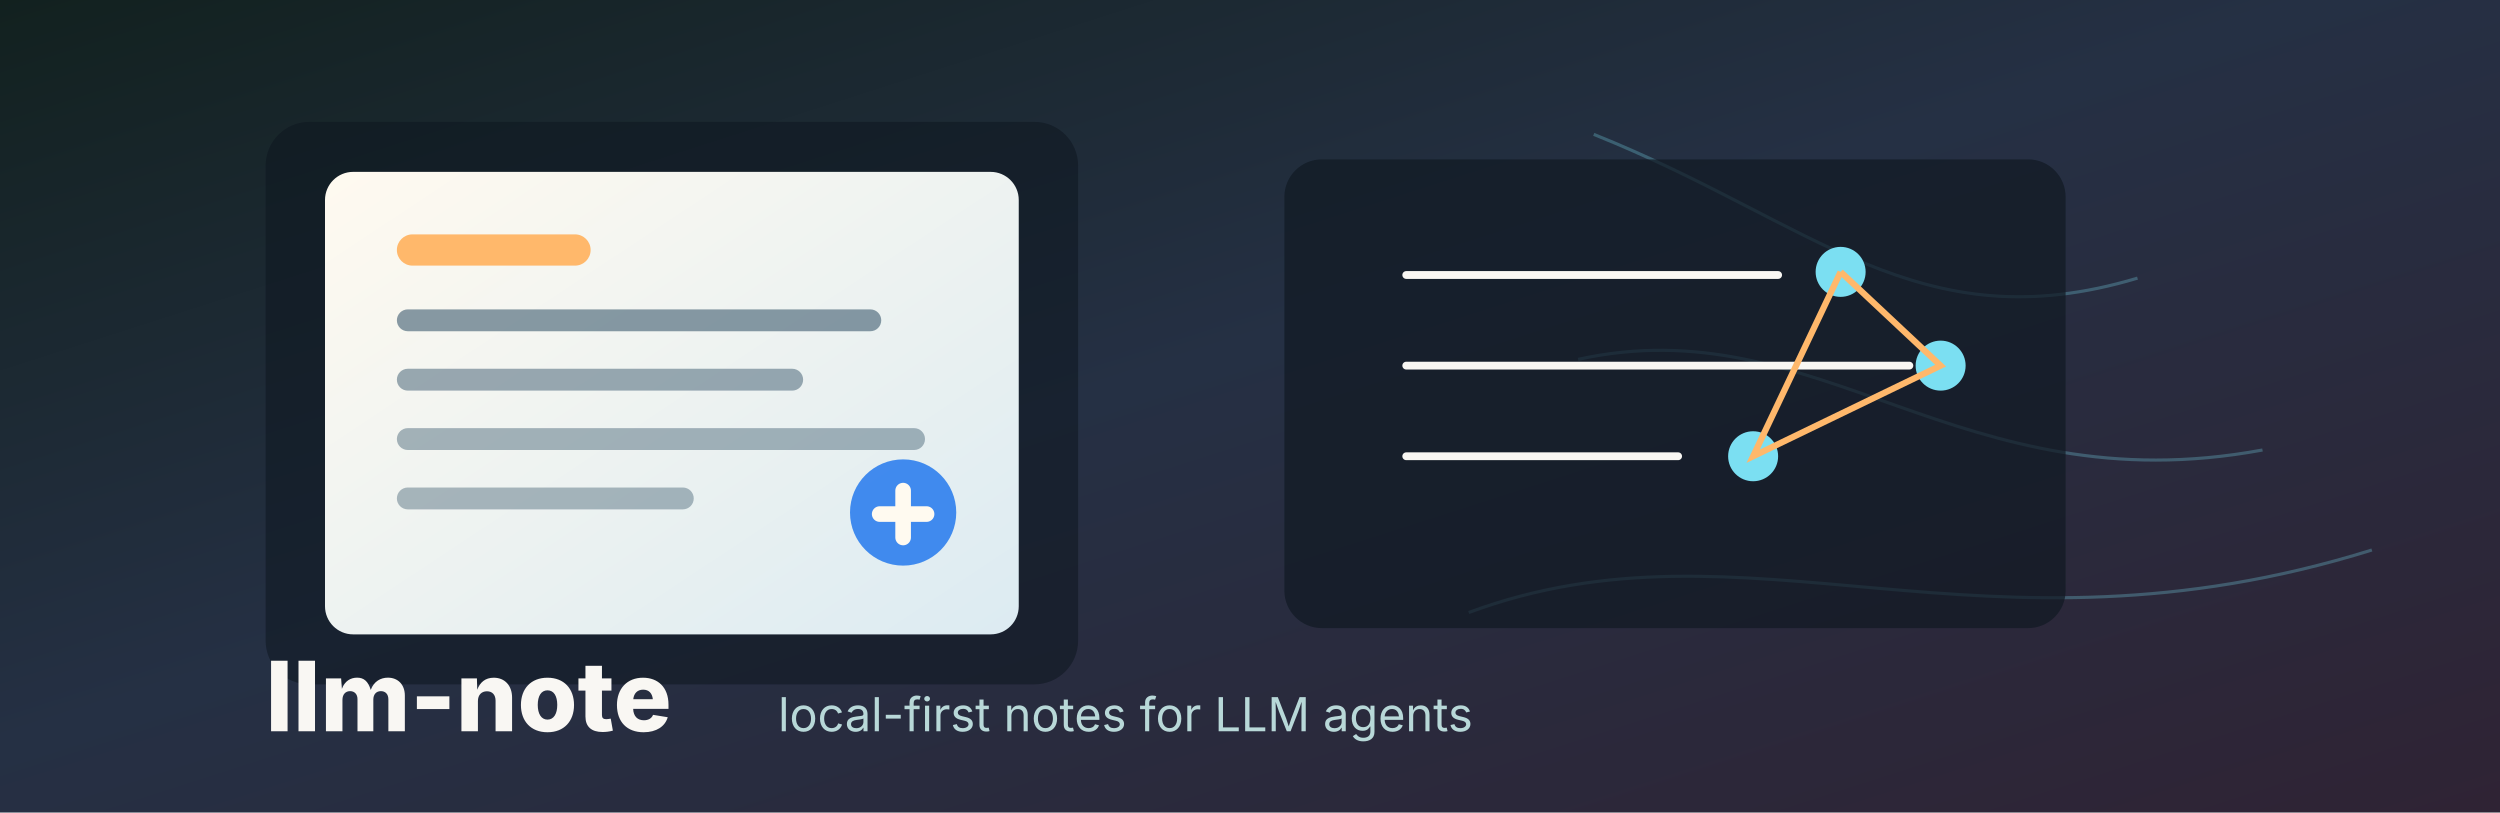
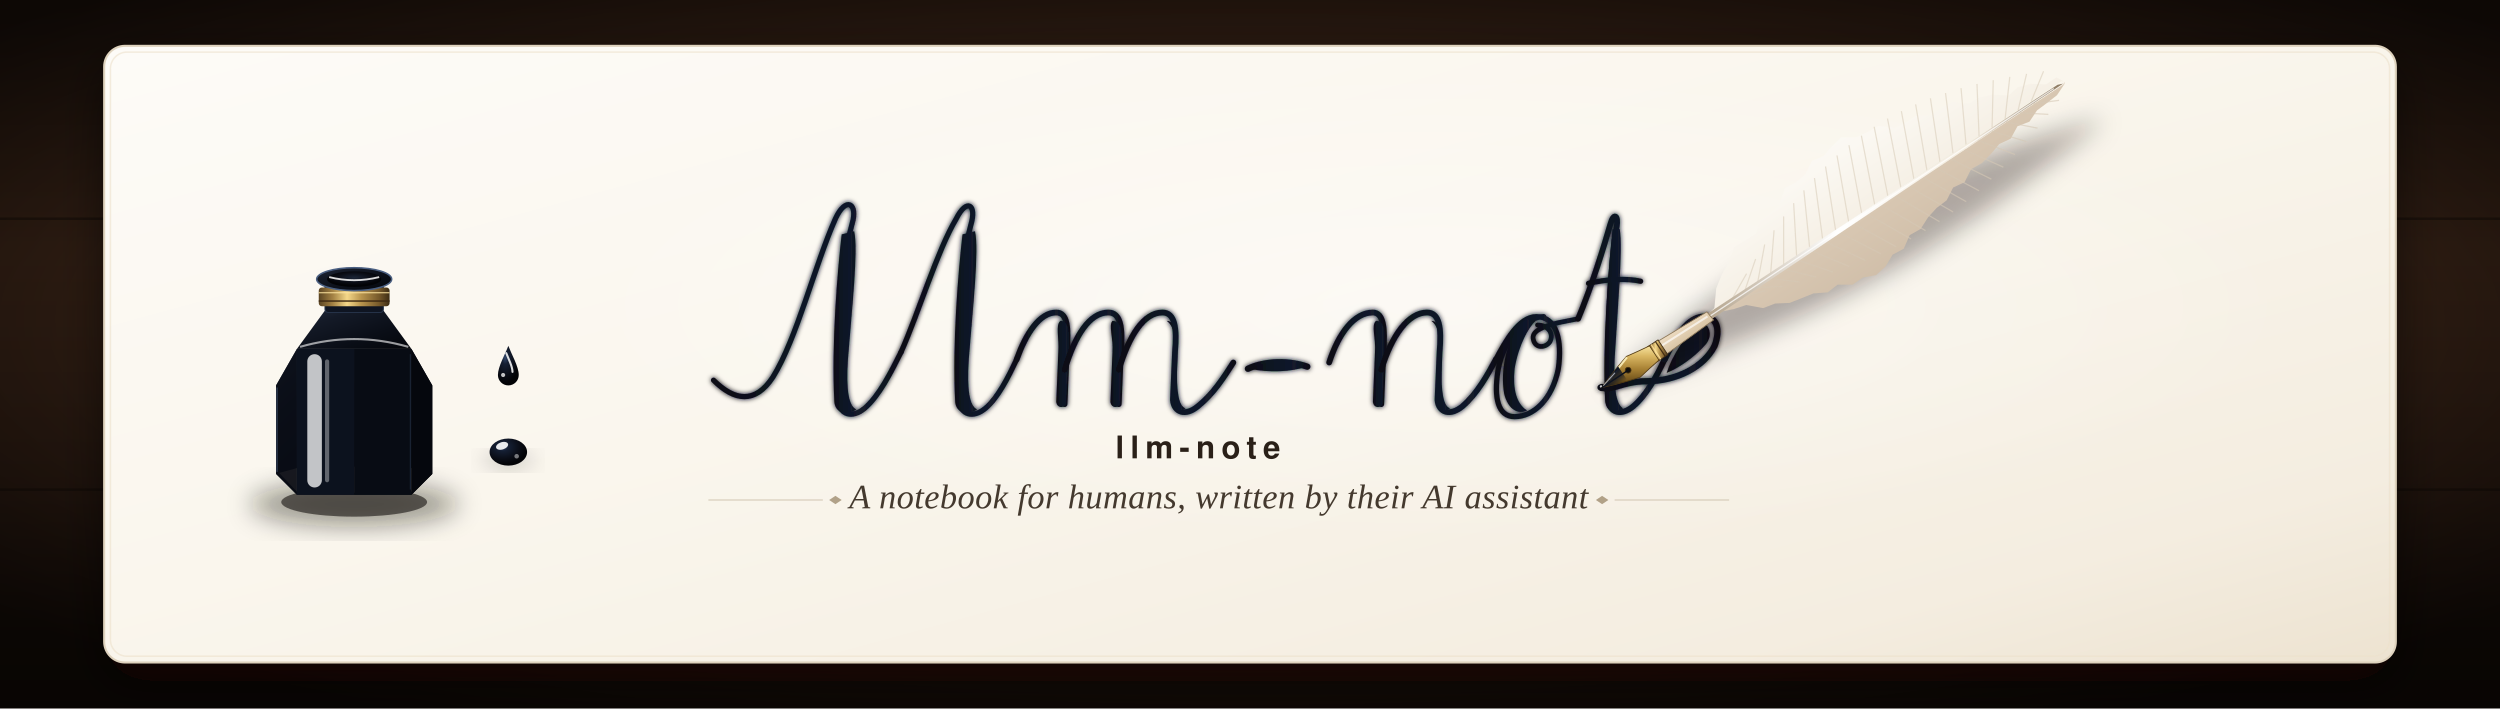
- <svg xmlns="http://www.w3.org/2000/svg" viewBox="0 0 1600 520" role="img" aria-labelledby="title desc">
+ <svg xmlns="http://www.w3.org/2000/svg" viewBox="0 0 2400 680" width="2400" height="680" role="img" aria-labelledby="bannerTitle bannerDesc">
  <defs>
-     <linearGradient id="bg" x1="0" y1="0" x2="1" y2="1">
-       <stop offset="0" stop-color="#12211f" />
-       <stop offset="0.46" stop-color="#253044" />
-       <stop offset="1" stop-color="#2f2334" />
-     </linearGradient>
-     <linearGradient id="paper" x1="0" y1="0" x2="1" y2="1">
-       <stop offset="0" stop-color="#fffaf0" />
-       <stop offset="1" stop-color="#dcebf2" />
-     </linearGradient>
+     <filter id="paperElevation" x="-4%" y="-8%" width="108%" height="120%">
+       <feDropShadow dx="0" dy="18" stdDeviation="22" flood-color="#090502" flood-opacity="0.55" />
+     </filter>
+     <filter id="softShadow" x="-30%" y="-30%" width="160%" height="160%">
+       <feGaussianBlur stdDeviation="12" />
+     </filter>
+     <filter id="inkGlow" x="-20%" y="-20%" width="140%" height="140%">
+       <feGaussianBlur stdDeviation="2.5" result="blur" />
+       <feComposite in="SourceGraphic" in2="blur" operator="over" />
+     </filter>
+     <linearGradient id="deskWood" x1="0" y1="0" x2="0" y2="1">
+       <stop offset="0%" stop-color="#24160e" />
+       <stop offset="35%" stop-color="#352115" />
+       <stop offset="70%" stop-color="#2a1a11" />
+       <stop offset="100%" stop-color="#180e08" />
+     </linearGradient>
+     <radialGradient id="deskVignette" cx="50%" cy="45%" r="65%">
+       <stop offset="0%" stop-color="#ffffff" stop-opacity="0.07" />
+       <stop offset="60%" stop-color="#000000" stop-opacity="0.0" />
+       <stop offset="100%" stop-color="#000000" stop-opacity="0.65" />
+     </radialGradient>
+     <linearGradient id="paperParchment" x1="0" y1="0" x2="1" y2="1">
+       <stop offset="0%" stop-color="#fdfbf7" />
+       <stop offset="45%" stop-color="#faf6ed" />
+       <stop offset="85%" stop-color="#f4ede0" />
+       <stop offset="100%" stop-color="#ede3d1" />
+     </linearGradient>
+     <radialGradient id="paperLuminance" cx="58%" cy="42%" r="55%">
+       <stop offset="0%" stop-color="#ffffff" stop-opacity="0.45" />
+       <stop offset="70%" stop-color="#ffffff" stop-opacity="0.0" />
+     </radialGradient>
+     <linearGradient id="inkStrokeGrad" x1="0" y1="0" x2="1" y2="0">
+       <stop offset="0%" stop-color="#090d15" />
+       <stop offset="40%" stop-color="#0e1524" />
+       <stop offset="80%" stop-color="#121a2c" />
+       <stop offset="100%" stop-color="#0a0e18" />
+     </linearGradient>
+     <linearGradient id="inkwellGlass" x1="0" y1="0" x2="1" y2="1">
+       <stop offset="0%" stop-color="#222b3d" />
+       <stop offset="25%" stop-color="#141a27" />
+       <stop offset="65%" stop-color="#0a0e17" />
+       <stop offset="100%" stop-color="#04060a" />
+     </linearGradient>
+     <radialGradient id="inkPool" cx="50%" cy="40%" r="50%">
+       <stop offset="0%" stop-color="#1a2436" />
+       <stop offset="60%" stop-color="#0a0d16" />
+       <stop offset="100%" stop-color="#020306" />
+     </radialGradient>
+     <linearGradient id="brassCollar" x1="0" y1="0" x2="1" y2="0">
+       <stop offset="0%" stop-color="#5a4422" />
+       <stop offset="20%" stop-color="#a48244" />
+       <stop offset="40%" stop-color="#f4d789" />
+       <stop offset="60%" stop-color="#b8944d" />
+       <stop offset="85%" stop-color="#76592a" />
+       <stop offset="100%" stop-color="#3d2c14" />
+     </linearGradient>
+     <linearGradient id="goldNib" x1="0" y1="0" x2="0" y2="1">
+       <stop offset="0%" stop-color="#f8e4a0" />
+       <stop offset="25%" stop-color="#d9b662" />
+       <stop offset="55%" stop-color="#a88235" />
+       <stop offset="85%" stop-color="#6e501a" />
+       <stop offset="100%" stop-color="#46310c" />
+     </linearGradient>
+     <linearGradient id="nibWetInk" x1="0" y1="0" x2="0.8" y2="0.8">
+       <stop offset="0%" stop-color="#090d16" />
+       <stop offset="45%" stop-color="#0e1524" />
+       <stop offset="75%" stop-color="#0e1524a0" />
+       <stop offset="100%" stop-color="#0e152400" />
+     </linearGradient>
+     <linearGradient id="calamusHorn" x1="0" y1="0" x2="1" y2="1">
+       <stop offset="0%" stop-color="#faf6ec" />
+       <stop offset="40%" stop-color="#ead8bd" />
+       <stop offset="80%" stop-color="#c5af8a" />
+       <stop offset="100%" stop-color="#9a8362" />
+     </linearGradient>
+     <linearGradient id="plumeIvory" x1="0" y1="0" x2="1" y2="1">
+       <stop offset="0%" stop-color="#ffffff" />
+       <stop offset="35%" stop-color="#fbf8f2" />
+       <stop offset="70%" stop-color="#eee5d5" />
+       <stop offset="100%" stop-color="#ddcfba" />
+     </linearGradient>
+     <linearGradient id="plumeShade" x1="0" y1="0" x2="1" y2="1">
+       <stop offset="0%" stop-color="#e8dcce" />
+       <stop offset="50%" stop-color="#d8c7b2" />
+       <stop offset="100%" stop-color="#bfac95" />
+     </linearGradient>
+     <linearGradient id="spineRachis" x1="0" y1="0" x2="1" y2="0">
+       <stop offset="0%" stop-color="#a8957a" />
+       <stop offset="40%" stop-color="#ffffff" />
+       <stop offset="75%" stop-color="#f4ecde" />
+       <stop offset="100%" stop-color="#8a775f" />
+     </linearGradient>
+     <radialGradient id="dropBead" cx="35%" cy="30%" r="65%">
+       <stop offset="0%" stop-color="#32476b" />
+       <stop offset="25%" stop-color="#151f33" />
+       <stop offset="70%" stop-color="#0a0d16" />
+       <stop offset="100%" stop-color="#020306" />
+     </radialGradient>
  </defs>
-   <rect width="1600" height="520" fill="url(#bg)" />
-   <g opacity="0.28" fill="none" stroke="#7bdff2" stroke-width="2">
-     <path d="M1020 86 C1160 142 1228 220 1368 178" />
-     <path d="M1010 230 C1164 196 1254 324 1448 288" />
-     <path d="M940 392 C1118 326 1268 430 1518 352" />
-   </g>
-   <g transform="translate(170 78)">
-     <rect x="0" y="0" width="520" height="360" rx="28" fill="#0d151f" opacity="0.55" />
-     <rect x="38" y="32" width="444" height="296" rx="18" fill="url(#paper)" />
-     <rect x="84" y="72" width="124" height="20" rx="10" fill="#ffb86b" />
-     <rect x="84" y="120" width="310" height="14" rx="7" fill="#4a6678" opacity="0.65" />
-     <rect x="84" y="158" width="260" height="14" rx="7" fill="#4a6678" opacity="0.55" />
-     <rect x="84" y="196" width="338" height="14" rx="7" fill="#4a6678" opacity="0.48" />
-     <rect x="84" y="234" width="190" height="14" rx="7" fill="#4a6678" opacity="0.45" />
-     <circle cx="408" cy="250" r="34" fill="#2f80ed" opacity="0.9" />
-     <path d="M393 251 h30 M408 236 v30" stroke="#fffaf0" stroke-width="10" stroke-linecap="round" />
-   </g>
-   <g transform="translate(822 102)">
-     <rect x="0" y="0" width="500" height="300" rx="24" fill="#101923" opacity="0.72" />
-     <g fill="none" stroke="#f9f7f3" stroke-width="5" stroke-linecap="round">
-       <path d="M78 74 h238" />
-       <path d="M78 132 h322" />
-       <path d="M78 190 h174" />
+   <rect width="2400" height="680" fill="url(#deskWood)" />
+   <line x1="0" y1="210" x2="2400" y2="210" stroke="#120a06" stroke-width="2.5" opacity="0.5" />
+   <line x1="0" y1="470" x2="2400" y2="470" stroke="#120a06" stroke-width="2.5" opacity="0.5" />
+   <rect width="2400" height="680" fill="url(#deskVignette)" />
+   <rect x="100" y="44" width="2200" height="592" rx="20" ry="20" fill="#050302" filter="url(#paperElevation)" />
+   <rect x="100" y="44" width="2200" height="592" rx="20" ry="20" fill="url(#paperParchment)" stroke="#dfd3be" stroke-width="2" />
+   <rect x="106" y="50" width="2188" height="580" rx="16" ry="16" fill="none" stroke="#ede1cc" stroke-width="1.5" opacity="0.6" />
+   <rect x="100" y="44" width="2200" height="592" rx="20" ry="20" fill="url(#paperLuminance)" />
+   <g id="inkwellGroup">
+     <ellipse cx="340" cy="484" rx="100" ry="22" fill="#0d0804" opacity="0.38" filter="url(#softShadow)" />
+     <ellipse cx="340" cy="482" rx="70" ry="14" fill="#080402" opacity="0.55" />
+     <polygon points="265,455 285,475 395,475 415,455 415,370 395,335 285,335 265,370" fill="url(#inkwellGlass)" />
+     <polygon points="268,454 286,473 394,473 412,454 390,448 290,448" fill="#d9c7ad" opacity="0.28" />
+     <polygon points="265,370 285,335 285,475 265,455" fill="#070a12" opacity="0.75" />
+     <line x1="266" y1="372" x2="266" y2="453" stroke="#485c7d" stroke-width="1.5" opacity="0.5" />
+     <polygon points="285,335 340,335 340,475 285,475" fill="#0c121e" />
+     <rect x="295" y="340" width="14" height="128" rx="7" fill="#ffffff" opacity="0.75" />
+     <rect x="312" y="345" width="4" height="118" rx="2" fill="#ffffff" opacity="0.35" />
+     <polygon points="340,335 395,335 395,475 340,475" fill="#080c14" />
+     <line x1="394" y1="340" x2="394" y2="470" stroke="#33435e" stroke-width="1.2" opacity="0.4" />
+     <polygon points="395,335 415,370 415,455 395,475" fill="#05070d" />
+     <polygon points="285,335 312,298 368,298 395,335" fill="url(#inkwellGlass)" />
+     <path d="M 288 333 Q 340 318 392 333" stroke="#ffffff" stroke-width="2" fill="none" opacity="0.6" />
+     <rect x="312" y="272" width="56" height="28" rx="3" fill="#0f1522" stroke="#253248" stroke-width="1" />
+     <rect x="306" y="276" width="68" height="18" rx="3" fill="url(#brassCollar)" />
+     <line x1="306" y1="281" x2="374" y2="281" stroke="#fce39e" stroke-width="1.2" opacity="0.8" />
+     <line x1="306" y1="289" x2="374" y2="289" stroke="#3b2710" stroke-width="1.5" opacity="0.9" />
+     <ellipse cx="340" cy="268" rx="36" ry="11" fill="url(#inkwellGlass)" stroke="#4a5f82" stroke-width="1.5" />
+     <ellipse cx="340" cy="268" rx="26" ry="7.5" fill="url(#inkPool)" />
+     <path d="M 316 266 Q 340 272 364 266" stroke="#ffffff" stroke-width="1.8" fill="none" opacity="0.85" />
+   </g>
+   <g id="inkDropletsGroup">
+     <ellipse cx="488" cy="442" rx="22" ry="7" fill="#000000" opacity="0.32" filter="url(#softShadow)" />
+     <ellipse cx="488" cy="434" rx="18" ry="13" fill="url(#dropBead)" />
+     <ellipse cx="482" cy="428" rx="6" ry="3.5" fill="#ffffff" opacity="0.9" transform="rotate(-18 482 428)" />
+     <circle cx="496" cy="438" r="2.2" fill="#ffffff" opacity="0.45" />
+     <path d="M 488 332 C 491 340 498 352 498 360 A 10 10 0 1 1 478 360 C 478 352 485 340 488 332 Z" fill="url(#dropBead)" />
+     <path d="M 486 339 C 488 344 492 352 492 357" stroke="#ffffff" stroke-width="2" stroke-linecap="round" fill="none" opacity="0.85" />
+     <circle cx="483" cy="360" r="2" fill="#ffffff" opacity="0.75" />
+   </g>
+   <g id="calligraphyGroup" filter="url(#inkGlow)">
+     <path d="M 685 365 C 705 385 725 388 742 362 C 765 325 782 255 802 210 C 812 188 824 195 818 215 C 808 250 802 335 805 385 C 806 398 818 402 830 392 C 844 380 855 358 865 338" stroke="url(#inkStrokeGrad)" stroke-width="5" stroke-linecap="round" stroke-linejoin="round" fill="none" />
+     <path d="M 808 225 C 804 260 798 330 801 386 C 802 396 812 400 822 393 C 815 390 812 375 814 345 C 818 295 824 240 820 222 Z" fill="url(#inkStrokeGrad)" />
+     <path d="M 865 338 C 882 300 900 240 918 210 C 928 190 938 196 932 216 C 922 252 918 335 921 385 C 922 398 934 402 946 392 C 958 382 968 362 976 345" stroke="url(#inkStrokeGrad)" stroke-width="5" stroke-linecap="round" stroke-linejoin="round" fill="none" />
+     <path d="M 924 225 C 920 260 914 330 917 386 C 918 396 928 400 938 393 C 931 390 928 375 930 345 C 934 295 940 240 936 222 Z" fill="url(#inkStrokeGrad)" />
+     <path d="M 976 345 C 985 320 998 300 1014 300 C 1025 300 1026 315 1024 338 L 1022 388" stroke="url(#inkStrokeGrad)" stroke-width="5.5" stroke-linecap="round" fill="none" />
+     <path d="M 1018 308 C 1026 308 1028 320 1026 342 L 1023 388 C 1021 392 1015 392 1014 386 L 1016 338 C 1017 325 1013 312 1018 308 Z" fill="url(#inkStrokeGrad)" />
+     <path d="M 1022 355 C 1032 322 1046 300 1064 300 C 1076 300 1078 315 1076 338 L 1074 388" stroke="url(#inkStrokeGrad)" stroke-width="5.5" stroke-linecap="round" fill="none" />
+     <path d="M 1068 308 C 1076 308 1079 320 1077 342 L 1075 388 C 1073 392 1067 392 1066 386 L 1068 338 C 1069 325 1064 312 1068 308 Z" fill="url(#inkStrokeGrad)" />
+     <path d="M 1074 355 C 1084 322 1098 300 1116 300 C 1128 300 1130 315 1128 338 L 1126 384 C 1127 396 1138 400 1150 390 C 1165 378 1175 362 1184 348" stroke="url(#inkStrokeGrad)" stroke-width="5.5" stroke-linecap="round" stroke-linejoin="round" fill="none" />
+     <path d="M 1120 308 C 1128 308 1131 320 1129 342 L 1127 386 C 1126 395 1132 396 1138 392 C 1132 390 1129 378 1130 348 C 1131 325 1126 312 1120 308 Z" fill="url(#inkStrokeGrad)" />
+     <path d="M 1198 354 C 1215 346 1238 346 1255 352" stroke="url(#inkStrokeGrad)" stroke-width="6" stroke-linecap="round" fill="none" />
+     <path d="M 1200 354 C 1220 344 1238 344 1254 352 C 1240 357 1218 358 1200 354 Z" fill="url(#inkStrokeGrad)" />
+     <path d="M 1276 348 C 1285 320 1300 300 1318 300 C 1328 300 1330 315 1328 338 L 1326 388" stroke="url(#inkStrokeGrad)" stroke-width="5.5" stroke-linecap="round" fill="none" />
+     <path d="M 1321 308 C 1329 308 1331 320 1329 342 L 1327 388 C 1325 392 1319 392 1318 386 L 1320 338 C 1321 325 1316 312 1321 308 Z" fill="url(#inkStrokeGrad)" />
+     <path d="M 1326 355 C 1336 322 1352 300 1370 300 C 1382 300 1384 315 1382 338 L 1380 384 C 1381 396 1392 400 1404 390 C 1418 378 1428 360 1436 345" stroke="url(#inkStrokeGrad)" stroke-width="5.5" stroke-linecap="round" stroke-linejoin="round" fill="none" />
+     <path d="M 1374 308 C 1382 308 1385 320 1383 342 L 1381 386 C 1380 395 1386 396 1392 392 C 1386 390 1383 378 1384 348 C 1385 325 1380 312 1374 308 Z" fill="url(#inkStrokeGrad)" />
+     <path d="M 1436 345 C 1445 328 1458 304 1475 304 C 1494 304 1500 326 1496 354 C 1490 384 1472 400 1454 400 C 1438 400 1434 382 1438 356 C 1444 322 1466 304 1482 304" stroke="url(#inkStrokeGrad)" stroke-width="5" stroke-linecap="round" fill="none" />
+     <path d="M 1465 306 C 1446 324 1440 355 1444 378 C 1448 394 1458 398 1466 394 C 1456 388 1452 374 1454 354 C 1458 330 1468 314 1474 308 Z" fill="url(#inkStrokeGrad)" />
+     <path d="M 1476 312 C 1486 312 1492 320 1488 328 C 1484 334 1474 335 1472 326 C 1470 318 1480 314 1495 310 L 1515 306" stroke="url(#inkStrokeGrad)" stroke-width="4.5" stroke-linecap="round" fill="none" />
+     <path d="M 1515 306 C 1528 275 1540 236 1546 215 C 1549 204 1554 206 1552 218 C 1546 250 1542 335 1544 384 C 1545 396 1556 400 1568 390 C 1580 380 1590 362 1598 345" stroke="url(#inkStrokeGrad)" stroke-width="5.5" stroke-linecap="round" stroke-linejoin="round" fill="none" />
+     <path d="M 1548 220 C 1544 260 1538 335 1541 385 C 1542 395 1550 398 1558 392 C 1552 388 1549 375 1550 345 C 1553 295 1558 240 1555 220 Z" fill="url(#inkStrokeGrad)" />
+     <path d="M 1525 272 C 1542 268 1562 267 1575 270" stroke="url(#inkStrokeGrad)" stroke-width="5" stroke-linecap="round" fill="none" />
+     <path d="M 1598 345 C 1608 324 1620 304 1636 304 C 1648 304 1652 316 1646 332 C 1636 352 1610 366 1580 366 C 1558 366 1546 376 1538 372" stroke="url(#inkStrokeGrad)" stroke-width="6" stroke-linecap="round" stroke-linejoin="round" fill="none" />
+     <path d="M 1632 308 C 1618 322 1605 342 1600 358 C 1610 354 1626 344 1638 330 C 1644 322 1642 312 1632 308 Z" fill="url(#inkStrokeGrad)" />
+     <ellipse cx="1538" cy="372" rx="4.5" ry="3.5" fill="#080c14" />
+     <circle cx="1537" cy="371" r="1.2" fill="#ffffff" opacity="0.8" />
+   </g>
+   <g id="wordmarkClarifier">
+     <text x="1150" y="440" text-anchor="middle" font-family="'Helvetica Neue', Helvetica, Arial, 'Segoe UI', sans-serif" font-size="30" font-weight="600" letter-spacing="6" style="font-variant-ligatures: none;" fill="#2a2018">llm-note</text>
+   </g>
+   <g id="quillPenGroup">
+     <path d="M 1542.0 374.0 L 1561.4 356.8 L 1580.9 339.7 L 1600.5 322.8 L 1620.2 306.2 L 1640.3 290.1 L 1660.7 274.4 L 1681.5 259.3 L 1702.7 244.8 L 1724.3 230.9 L 1746.4 217.8 L 1768.9 205.4 L 1791.9 193.7 L 1815.5 182.8 L 1839.4 172.6 L 1863.8 162.9 L 1888.6 153.9 L 1913.8 145.3 L 1939.1 137.2 L 1964.7 129.4 L 1990.5 121.9 L 2016.4 114.5 L 2018.0 116.9 L 1997.8 132.8 L 1977.5 148.7 L 1957.1 164.4 L 1936.6 179.8 L 1915.8 194.9 L 1894.8 209.6 L 1873.4 223.9 L 1851.8 237.6 L 1829.8 250.9 L 1807.5 263.7 L 1784.9 275.9 L 1761.8 287.6 L 1738.4 298.8 L 1714.7 309.4 L 1690.6 319.6 L 1666.3 329.3 L 1641.7 338.7 L 1617.0 347.8 L 1592.1 356.7 L 1567.1 365.4 L 1542.0 374.0 Z" fill="#0b0603" opacity="0.32" filter="url(#softShadow)" />
+     <path d="M 1651.7 299.2 L 1651.7 299.2 L 1664.5 296.7 L 1676.3 292.8 L 1692.6 295.8 L 1704.1 291.4 L 1718.1 290.8 L 1729.5 286.3 L 1740.9 281.7 L 1754.6 280.7 L 1764.1 273.3 L 1778.5 273.3 L 1788.4 266.5 L 1801.1 264.0 L 1810.1 255.9 L 1816.9 244.5 L 1827.6 238.8 L 1833.3 225.7 L 1843.8 219.8 L 1850.9 208.7 L 1859.2 199.6 L 1868.8 192.3 L 1875.0 180.0 L 1886.0 174.9 L 1892.2 162.5 L 1902.7 156.5 L 1911.3 147.8 L 1919.3 138.3 L 1930.3 133.1 L 1936.8 121.2 L 1948.3 116.8 L 1955.5 106.0 L 1965.2 98.8 L 1974.7 91.4 L 1981.9 80.6 L 1981.6 78.4 L 1981.0 81.0 L 1965.9 90.9 L 1950.9 100.8 L 1935.9 110.8 L 1920.9 120.7 L 1905.9 130.6 L 1890.9 140.6 L 1875.9 150.5 L 1860.9 160.5 L 1845.9 170.4 L 1830.9 180.3 L 1815.8 190.3 L 1800.8 200.2 L 1785.8 210.1 L 1770.8 220.1 L 1755.8 230.0 L 1740.8 239.9 L 1725.8 249.9 L 1710.8 259.8 L 1695.8 269.7 L 1680.8 279.7 L 1665.7 289.6 L 1650.7 299.5 Z" fill="url(#plumeShade)" />
+     <path d="M 1637.0 304.1 L 1637.0 304.1 L 1645.8 295.8 L 1647.6 276.7 L 1653.1 263.2 L 1659.8 251.7 L 1664.6 237.2 L 1674.9 231.0 L 1685.3 224.9 L 1690.5 211.1 L 1700.3 204.1 L 1708.7 195.1 L 1713.5 180.5 L 1724.2 175.0 L 1733.3 167.0 L 1739.4 154.5 L 1750.6 149.7 L 1758.8 140.3 L 1767.6 131.8 L 1781.9 131.8 L 1792.9 126.7 L 1803.4 120.8 L 1819.1 122.8 L 1829.9 117.2 L 1840.0 110.8 L 1854.3 110.7 L 1863.7 103.1 L 1874.6 97.9 L 1890.0 99.4 L 1900.5 93.5 L 1913.1 90.8 L 1928.1 91.7 L 1937.2 83.7 L 1949.4 80.4 L 1964.2 81.0 L 1974.1 74.3 L 1981.6 78.4 L 1979.0 78.0 L 1964.0 87.9 L 1948.9 97.8 L 1933.9 107.8 L 1918.9 117.7 L 1903.9 127.6 L 1888.9 137.6 L 1873.9 147.5 L 1858.9 157.5 L 1843.9 167.4 L 1828.9 177.3 L 1813.9 187.3 L 1798.8 197.2 L 1783.8 207.1 L 1768.8 217.1 L 1753.8 227.0 L 1738.8 236.9 L 1723.8 246.9 L 1708.8 256.8 L 1693.8 266.7 L 1678.8 276.7 L 1663.8 286.6 L 1648.7 296.5 L 1633.7 306.5 Z" fill="url(#plumeIvory)" />
+     <g id="featherBarbs">
+       <line x1="1662.3" y1="288.0" x2="1676.7" y2="262.7" stroke="#dcd1bf" stroke-width="1.2" opacity="0.65" />
+       <line x1="1674.8" y1="279.7" x2="1685.4" y2="248.6" stroke="#dcd1bf" stroke-width="1.2" opacity="0.65" />
+       <line x1="1687.3" y1="271.4" x2="1694.1" y2="234.7" stroke="#dcd1bf" stroke-width="1.2" opacity="0.65" />
+       <line x1="1699.8" y1="263.1" x2="1703.1" y2="221.1" stroke="#dcd1bf" stroke-width="1.2" opacity="0.65" />
+       <line x1="1712.3" y1="254.8" x2="1712.3" y2="207.8" stroke="#dcd1bf" stroke-width="1.2" opacity="0.65" />
+       <line x1="1724.8" y1="246.6" x2="1721.9" y2="195.0" stroke="#dcd1bf" stroke-width="1.2" opacity="0.65" />
+       <line x1="1737.3" y1="238.3" x2="1731.7" y2="182.7" stroke="#dcd1bf" stroke-width="1.2" opacity="0.65" />
+       <line x1="1749.8" y1="230.0" x2="1741.9" y2="170.9" stroke="#dcd1bf" stroke-width="1.2" opacity="0.65" />
+       <line x1="1762.3" y1="221.7" x2="1752.5" y2="159.8" stroke="#dcd1bf" stroke-width="1.2" opacity="0.65" />
+       <line x1="1774.8" y1="213.4" x2="1763.5" y2="149.2" stroke="#dcd1bf" stroke-width="1.2" opacity="0.65" />
+       <line x1="1787.3" y1="205.2" x2="1775.0" y2="139.4" stroke="#dcd1bf" stroke-width="1.2" opacity="0.65" />
+       <line x1="1799.8" y1="196.9" x2="1786.9" y2="130.2" stroke="#dcd1bf" stroke-width="1.2" opacity="0.65" />
+       <line x1="1812.4" y1="188.6" x2="1799.2" y2="121.7" stroke="#dcd1bf" stroke-width="1.2" opacity="0.65" />
+       <line x1="1824.9" y1="180.3" x2="1812.0" y2="113.8" stroke="#dcd1bf" stroke-width="1.2" opacity="0.65" />
+       <line x1="1837.4" y1="172.1" x2="1825.3" y2="106.7" stroke="#dcd1bf" stroke-width="1.2" opacity="0.65" />
+       <line x1="1849.9" y1="163.8" x2="1839.0" y2="100.2" stroke="#dcd1bf" stroke-width="1.2" opacity="0.65" />
+       <line x1="1862.4" y1="155.5" x2="1853.2" y2="94.4" stroke="#dcd1bf" stroke-width="1.2" opacity="0.65" />
+       <line x1="1874.9" y1="147.2" x2="1867.7" y2="89.3" stroke="#dcd1bf" stroke-width="1.2" opacity="0.65" />
+       <line x1="1887.4" y1="138.9" x2="1882.6" y2="84.6" stroke="#dcd1bf" stroke-width="1.2" opacity="0.65" />
+       <line x1="1899.9" y1="130.7" x2="1897.9" y2="80.6" stroke="#dcd1bf" stroke-width="1.2" opacity="0.65" />
+       <line x1="1912.4" y1="122.4" x2="1913.5" y2="77.0" stroke="#dcd1bf" stroke-width="1.2" opacity="0.65" />
+       <line x1="1924.9" y1="114.1" x2="1929.4" y2="73.8" stroke="#dcd1bf" stroke-width="1.2" opacity="0.65" />
+       <line x1="1937.4" y1="105.8" x2="1945.5" y2="70.9" stroke="#dcd1bf" stroke-width="1.2" opacity="0.65" />
+       <line x1="1949.9" y1="97.5" x2="1961.8" y2="68.4" stroke="#dcd1bf" stroke-width="1.2" opacity="0.65" />
+       <line x1="1672.2" y1="284.9" x2="1694.8" y2="279.1" stroke="#d5c8b5" stroke-width="1.2" opacity="0.6" />
+       <line x1="1685.6" y1="276.1" x2="1711.2" y2="275.0" stroke="#d5c8b5" stroke-width="1.2" opacity="0.6" />
+       <line x1="1698.9" y1="267.3" x2="1727.6" y2="270.7" stroke="#d5c8b5" stroke-width="1.2" opacity="0.6" />
+       <line x1="1712.3" y1="258.4" x2="1743.7" y2="266.1" stroke="#d5c8b5" stroke-width="1.2" opacity="0.6" />
+       <line x1="1725.6" y1="249.6" x2="1759.6" y2="261.2" stroke="#d5c8b5" stroke-width="1.2" opacity="0.6" />
+       <line x1="1739.0" y1="240.8" x2="1775.3" y2="255.8" stroke="#d5c8b5" stroke-width="1.2" opacity="0.6" />
+       <line x1="1752.3" y1="232.0" x2="1790.7" y2="250.0" stroke="#d5c8b5" stroke-width="1.2" opacity="0.6" />
+       <line x1="1765.6" y1="223.1" x2="1805.7" y2="243.7" stroke="#d5c8b5" stroke-width="1.2" opacity="0.6" />
+       <line x1="1779.0" y1="214.3" x2="1820.3" y2="236.9" stroke="#d5c8b5" stroke-width="1.2" opacity="0.6" />
+       <line x1="1792.3" y1="205.5" x2="1834.6" y2="229.4" stroke="#d5c8b5" stroke-width="1.2" opacity="0.6" />
+       <line x1="1805.7" y1="196.6" x2="1848.5" y2="221.4" stroke="#d5c8b5" stroke-width="1.2" opacity="0.6" />
+       <line x1="1819.0" y1="187.8" x2="1861.9" y2="212.8" stroke="#d5c8b5" stroke-width="1.2" opacity="0.6" />
+       <line x1="1832.4" y1="179.0" x2="1875.0" y2="203.5" stroke="#d5c8b5" stroke-width="1.2" opacity="0.6" />
+       <line x1="1845.7" y1="170.1" x2="1887.6" y2="193.6" stroke="#d5c8b5" stroke-width="1.2" opacity="0.6" />
+       <line x1="1859.0" y1="161.3" x2="1899.8" y2="183.1" stroke="#d5c8b5" stroke-width="1.2" opacity="0.6" />
+       <line x1="1872.4" y1="152.5" x2="1911.7" y2="172.0" stroke="#d5c8b5" stroke-width="1.2" opacity="0.6" />
+       <line x1="1885.7" y1="143.6" x2="1923.2" y2="160.5" stroke="#d5c8b5" stroke-width="1.2" opacity="0.6" />
+       <line x1="1899.1" y1="134.8" x2="1934.4" y2="148.4" stroke="#d5c8b5" stroke-width="1.2" opacity="0.6" />
+       <line x1="1912.4" y1="126.0" x2="1945.3" y2="135.9" stroke="#d5c8b5" stroke-width="1.2" opacity="0.6" />
+       <line x1="1925.8" y1="117.2" x2="1956.0" y2="123.0" stroke="#d5c8b5" stroke-width="1.2" opacity="0.6" />
+       <line x1="1939.1" y1="108.3" x2="1966.4" y2="109.8" stroke="#d5c8b5" stroke-width="1.2" opacity="0.6" />
+       <line x1="1952.4" y1="99.5" x2="1976.7" y2="96.3" stroke="#d5c8b5" stroke-width="1.2" opacity="0.6" />
    </g>
-     <g fill="#7bdff2">
-       <circle cx="356" cy="72" r="16" />
-       <circle cx="420" cy="132" r="16" />
-       <circle cx="300" cy="190" r="16" />
-     </g>
-     <g stroke="#ffb86b" stroke-width="4" fill="none">
-       <path d="M356 72 L420 132 L300 190 L356 72" />
-     </g>
-   </g>
-   <text x="170" y="468" fill="#f9f7f3" font-family="Inter, Segoe UI, Arial, sans-serif" font-size="62" font-weight="800">llm-note</text>
-   <text x="498" y="468" fill="#b8d8d8" font-family="Inter, Segoe UI, Arial, sans-serif" font-size="30">local-first notes for LLM agents</text>
+     <path d="M 1619.5 313.9 L 1640.4 300.3 L 1661.3 286.6 L 1682.3 272.9 L 1703.2 259.2 L 1724.1 245.5 L 1745.0 231.9 L 1766.0 218.2 L 1786.9 204.5 L 1807.8 190.8 L 1828.7 177.1 L 1849.7 163.5 L 1870.6 149.8 L 1891.5 136.1 L 1912.4 122.4 L 1933.4 108.7 L 1954.3 95.0 L 1975.2 81.4 L 1980.5 80.3 L 1959.7 94.2 L 1939.0 108.1 L 1918.2 122.1 L 1897.4 136.0 L 1876.7 149.9 L 1855.9 163.8 L 1835.1 177.7 L 1814.4 191.6 L 1793.6 205.6 L 1772.8 219.5 L 1752.1 233.4 L 1731.3 247.3 L 1710.5 261.2 L 1689.7 275.1 L 1669.0 289.1 L 1648.2 303.0 L 1627.4 316.9 Z" fill="url(#spineRachis)" />
+     <line x1="1629.7" y1="311.3" x2="1971.6" y2="85.0" stroke="#ffffff" stroke-width="1.2" opacity="0.75" />
+     <path d="M 1590.6 328.2 L 1597.4 324.1 L 1604.3 320.0 L 1611.2 315.8 L 1618.0 311.7 L 1624.9 307.6 L 1631.8 303.5 L 1638.6 299.4 L 1645.0 307.2 L 1638.5 311.9 L 1632.0 316.6 L 1625.6 321.3 L 1619.1 326.0 L 1612.6 330.7 L 1606.1 335.4 L 1599.7 340.1 Z" fill="url(#calamusHorn)" stroke="#8c7757" stroke-width="0.8" />
+     <line x1="1595.3" y1="331.7" x2="1639.2" y2="303.8" stroke="#ffffff" stroke-width="2" opacity="0.65" />
+     <path d="M 1581.7 332.9 L 1584.2 331.2 L 1586.7 329.6 L 1589.2 327.9 L 1591.7 326.3 L 1601.1 340.5 L 1598.6 342.1 L 1596.1 343.8 L 1593.6 345.4 L 1591.1 347.1 Z" fill="url(#brassCollar)" stroke="#3f2d14" stroke-width="0.8" />
+     <line x1="1585.0" y1="330.7" x2="1594.4" y2="344.9" stroke="#ffe49e" stroke-width="1.2" opacity="0.85" />
+     <line x1=" 1589.2" y1="327.9" x2="1598.6" y2="342.1" stroke="#3a250e" stroke-width="1.2" opacity="0.9" />
+     <path d="M 1538.0 372.0 L 1545.5 361.6 L 1553.3 351.7 L 1561.4 342.1 L 1572.5 337.2 L 1583.5 332.0 L 1592.6 345.7 L 1583.5 353.8 L 1574.6 362.1 L 1562.7 365.8 L 1550.5 369.1 L 1538.0 372.0 Z" fill="url(#goldNib)" stroke="#543b12" stroke-width="0.8" />
+     <path d="M 1561.9 343.0 L 1545.0 364.4" stroke="#fff4c2" stroke-width="2" opacity="0.85" />
+     <circle cx="1563.0" cy="355.4" r="2.8" fill="#150f06" stroke="#463211" stroke-width="0.8" />
+     <line x1="1538.0" y1="372.0" x2="1563.0" y2="355.4" stroke="#0a0e16" stroke-width="1.4" stroke-linecap="round" />
+     <path d="M 1538.0 372.0 L 1545.5 361.6 L 1553.3 351.7 L 1562.7 365.8 L 1550.5 369.1 L 1538.0 372.0 Z" fill="url(#nibWetInk)" />
+     <line x1="1539.2" y1="370.2" x2="1550.3" y2="357.9" stroke="#ffffff" stroke-width="1" opacity="0.6" />
+   </g>
+   <g id="taglineSection">
+     <line x1="680" y1="480" x2="790" y2="480" stroke="#cfc3af" stroke-width="1.2" opacity="0.75" />
+     <polygon points="796,480 802,476 808,480 802,484" fill="#a49377" opacity="0.85" />
+     <text x="1170" y="488" text-anchor="middle" font-family="'Playfair Display', 'Georgia', 'EB Garamond', 'Baskerville', 'Times New Roman', serif" font-size="33" font-style="italic" font-weight="500" fill="#44392e" letter-spacing="0.4">A notebook for humans, written by their AI assistant</text>
+     <polygon points="1532,480 1538,476 1544,480 1538,484" fill="#a49377" opacity="0.85" />
+     <line x1="1550" y1="480" x2="1660" y2="480" stroke="#cfc3af" stroke-width="1.2" opacity="0.75" />
+   </g>
</svg>
